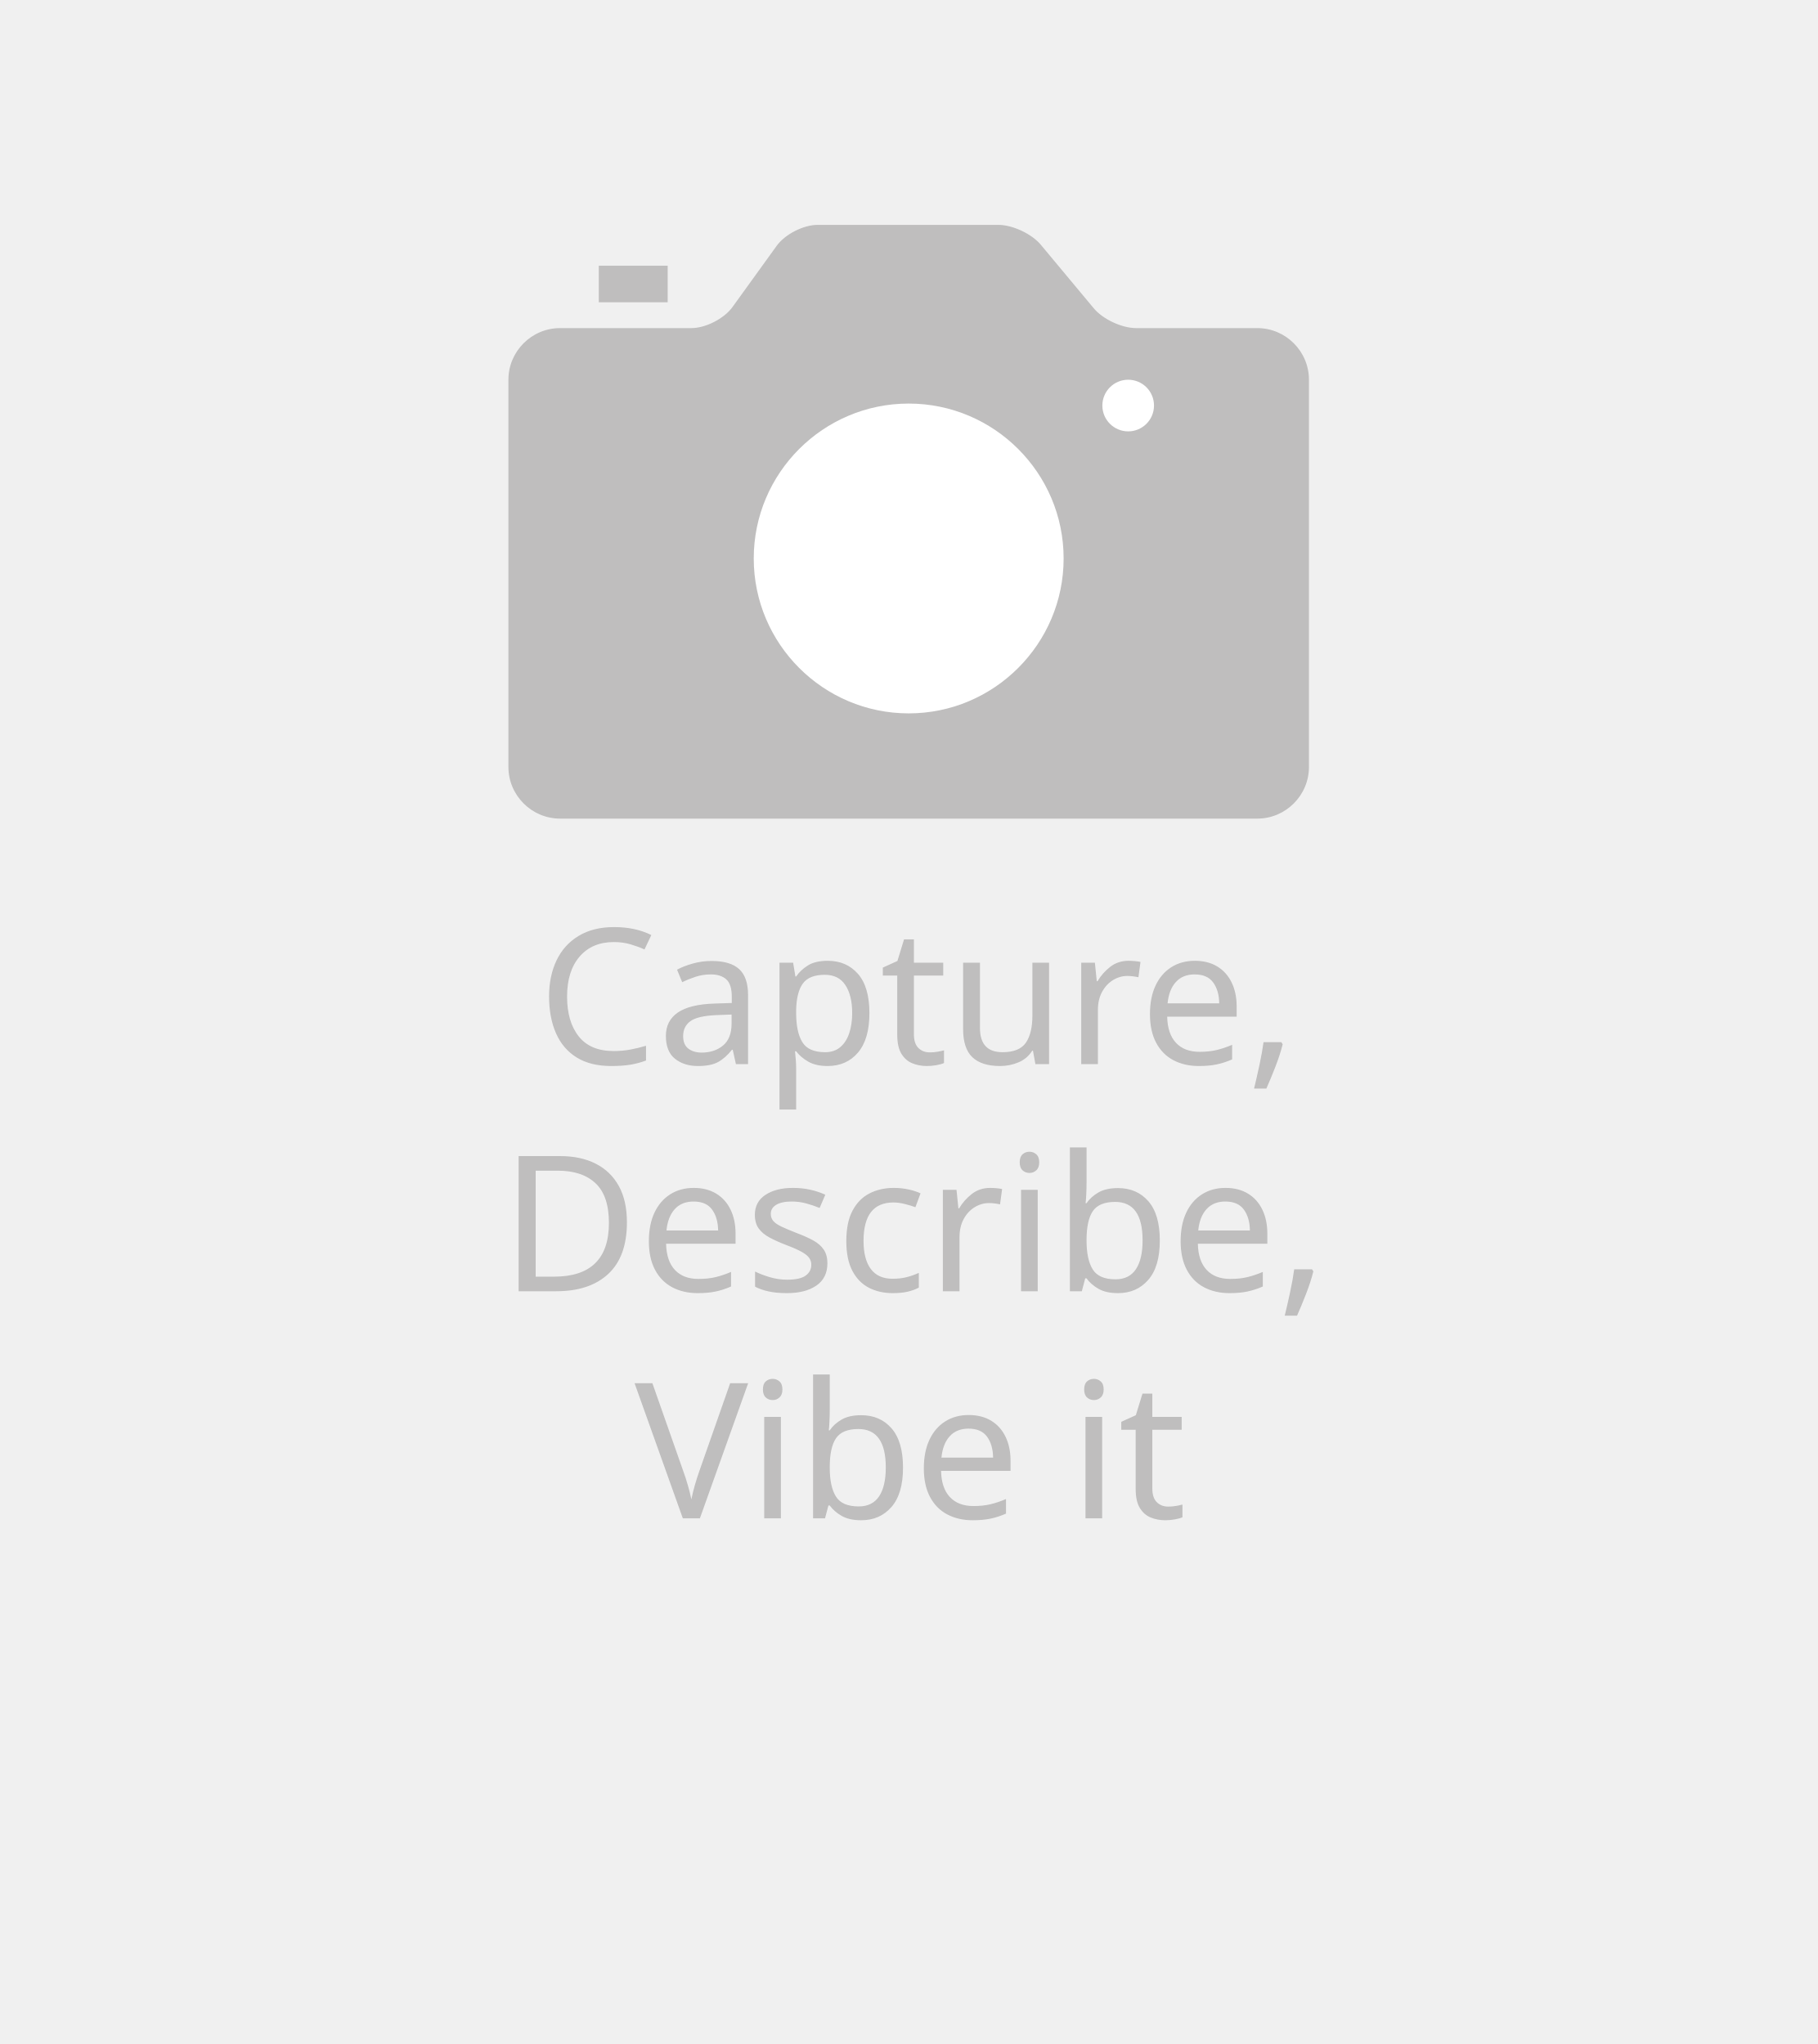
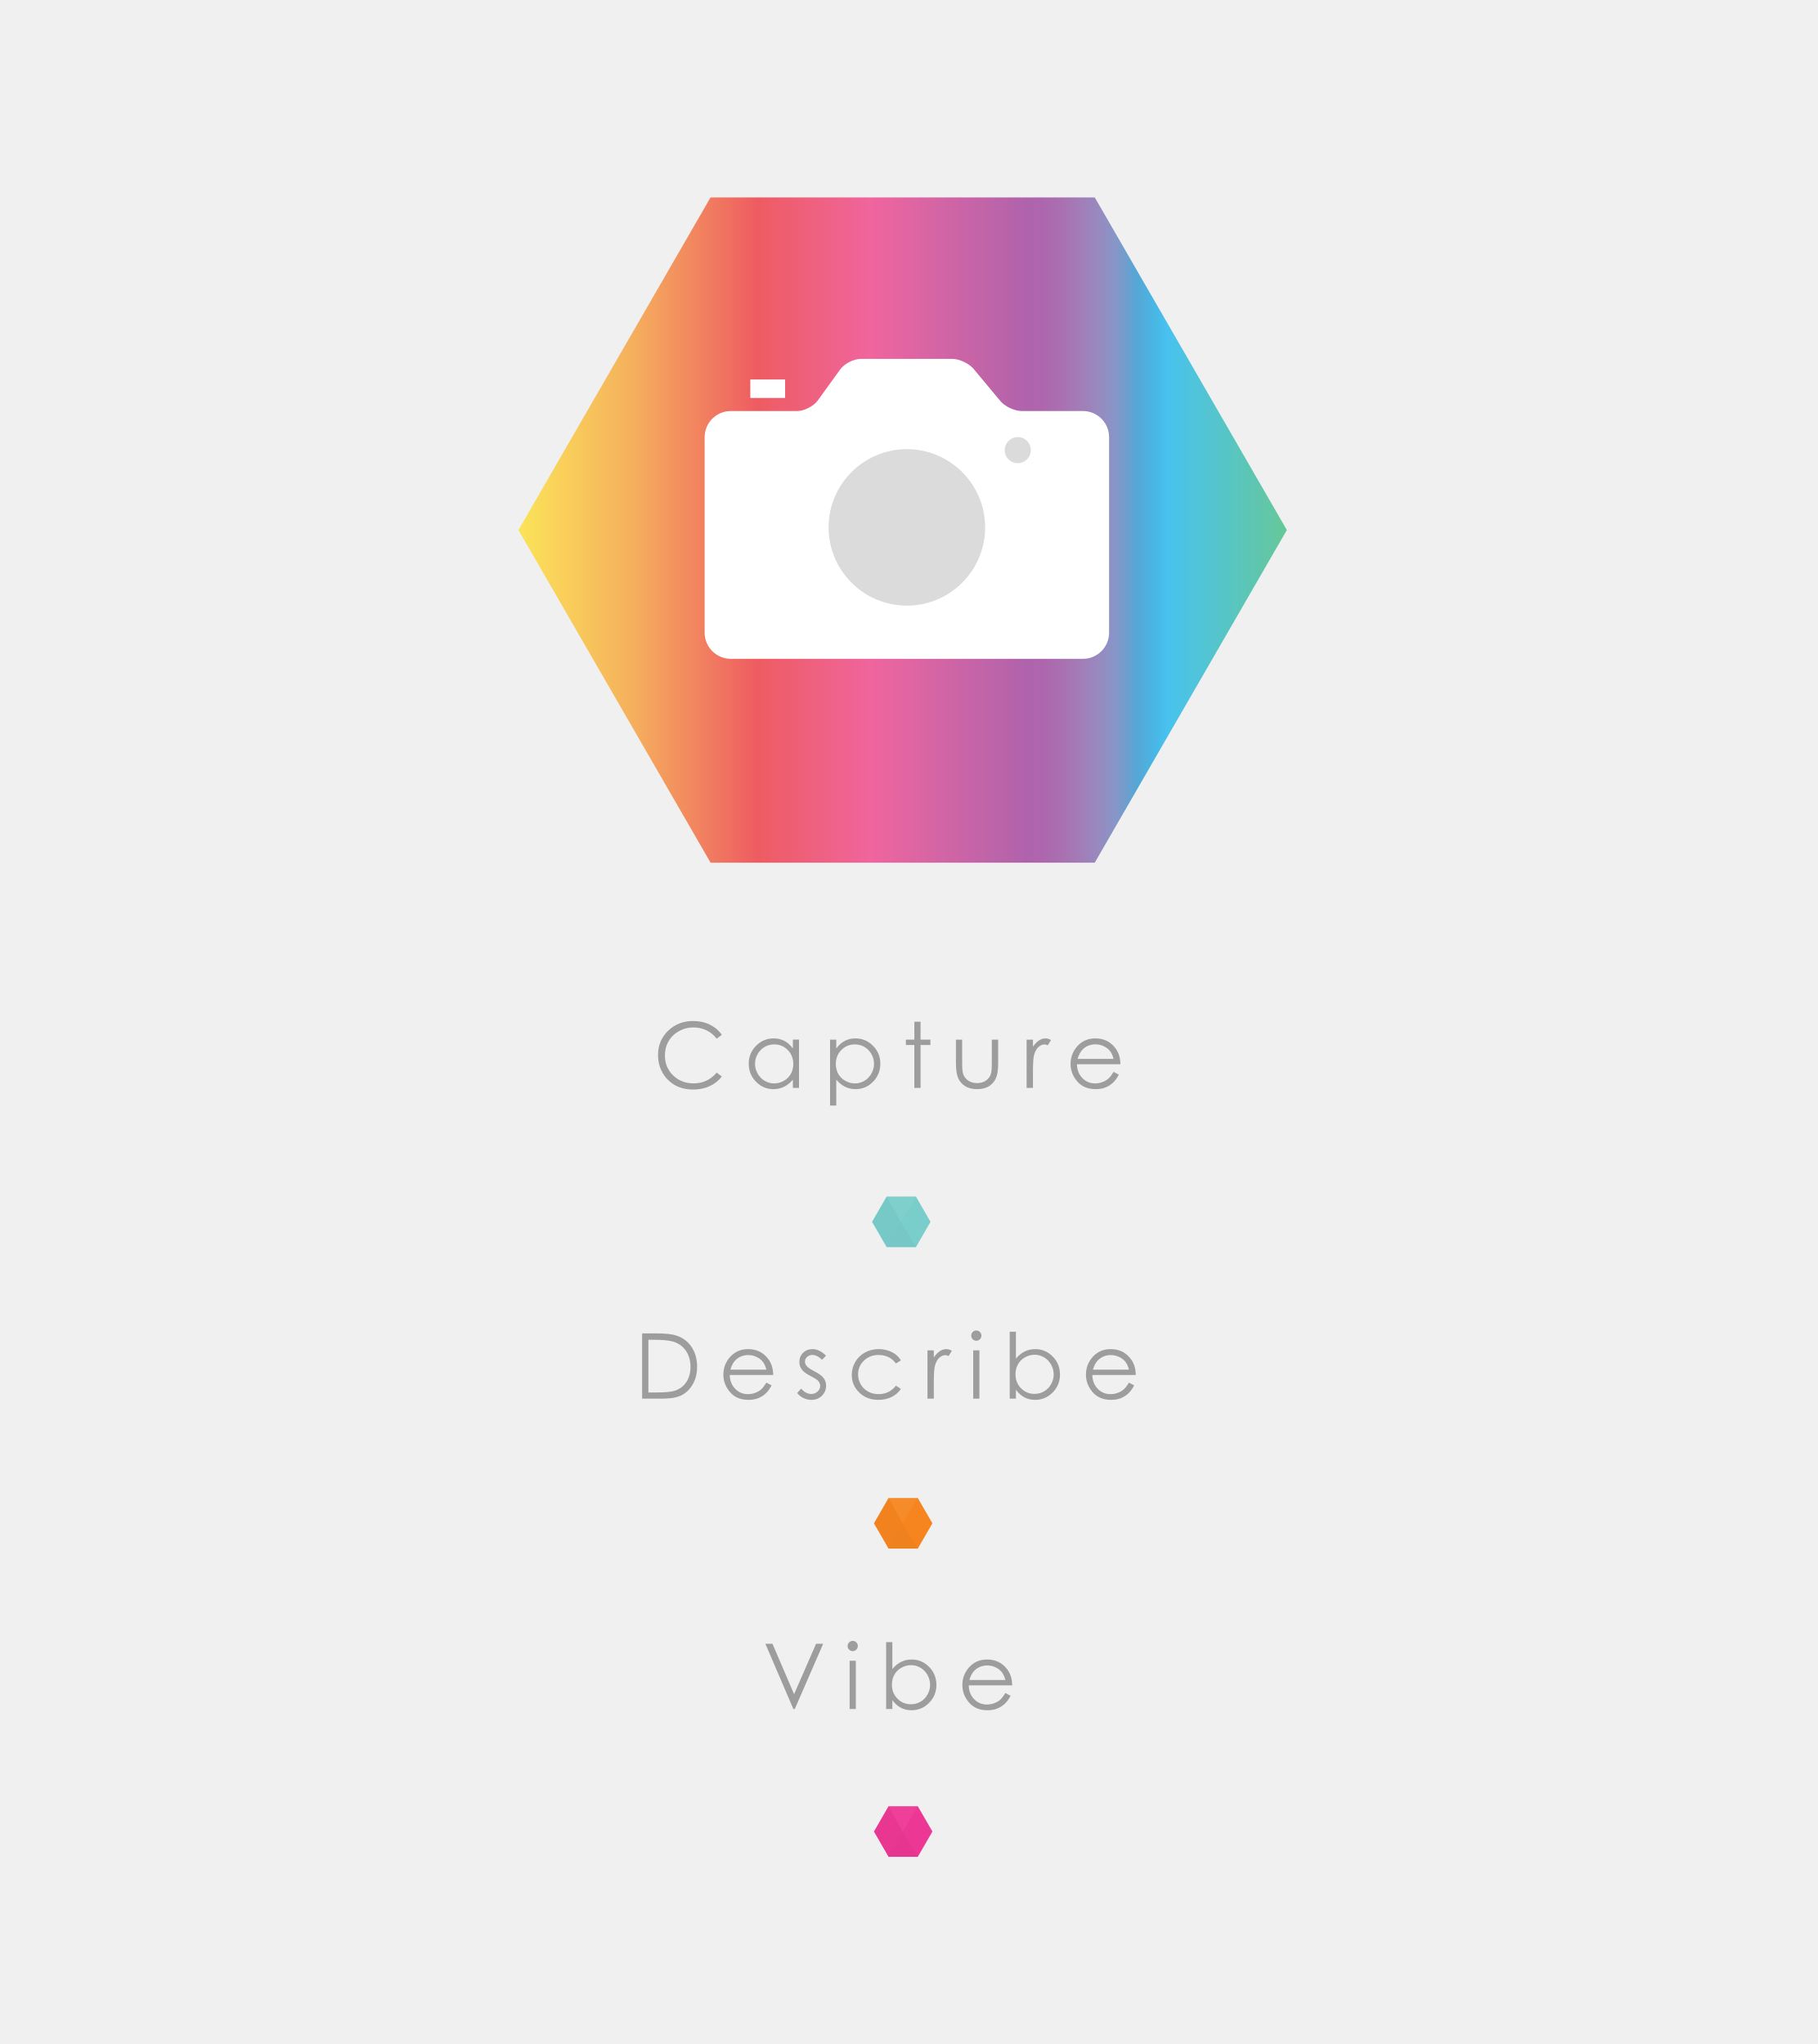
- <svg xmlns="http://www.w3.org/2000/svg" version="1.1" x="0px" y="0px" width="960px" height="1080px" viewBox="0 0 960 1080" enable-background="new 0 0 960 1080" xml:space="preserve">
-   <g id="Layer_2">
-     <rect x="6.774" y="489.258" fill="none" width="946.453" height="325.483" />
-     <text transform="matrix(1 0 0 1 283.9536 562.2578)" opacity="0.7" enable-background="new    ">
-       <tspan x="0" y="0" fill="#A9A8A8" font-family="'Raleway'" font-size="100">Capture,</tspan>
-       <tspan x="-19.7" y="120" fill="#A9A8A8" font-family="'Raleway'" font-size="100">Describe, </tspan>
-       <tspan x="51.25" y="240" fill="#A9A8A8" font-family="'Raleway'" font-size="100">Vibe it</tspan>
-     </text>
+ <svg xmlns="http://www.w3.org/2000/svg" version="1.1" id="Layer_1" x="0px" y="0px" width="960px" height="1080px" viewBox="0 0 960 1080" enable-background="new 0 0 960 1080" xml:space="preserve">
+   <g>
+     <g opacity="0.7" enable-background="new    ">
+       <g>
+         <linearGradient id="SVGID_1_" gradientUnits="userSpaceOnUse" x1="504.877" y1="479.945" x2="910.762" y2="479.945" gradientTransform="matrix(1 0 0 -1 -231 760)">
+           <stop offset="0" style="stop-color:#FFDE17" />
+           <stop offset="0.147" style="stop-color:#F7941E" />
+           <stop offset="0.311" style="stop-color:#ED1C24" />
+           <stop offset="0.461" style="stop-color:#EE2A7B" />
+           <stop offset="0.664" style="stop-color:#92278F" />
+           <stop offset="0.684" style="stop-color:#902C91" />
+           <stop offset="0.707" style="stop-color:#8B3995" />
+           <stop offset="0.73" style="stop-color:#824A9D" />
+           <stop offset="0.754" style="stop-color:#725DA8" />
+           <stop offset="0.778" style="stop-color:#5970B6" />
+           <stop offset="0.803" style="stop-color:#1586C8" />
+           <stop offset="0.828" style="stop-color:#009DDE" />
+           <stop offset="0.844" style="stop-color:#00AEEF" />
+           <stop offset="1" style="stop-color:#2BB673" />
+         </linearGradient>
+         <polygon fill="url(#SVGID_1_)" points="375.348,455.809 273.877,280.055 375.348,104.302 578.29,104.302 679.762,280.055      578.29,455.809    " />
+       </g>
+     </g>
+     <g enable-background="new    ">
+       <g>
+         <g>
+           <path fill="#FFFFFF" d="M572.07,217.176h-32.354c-3.791,0-8.88-2.382-11.299-5.299l-14.133-16.965      c-2.434-2.904-7.52-5.292-11.31-5.292h-48.24c-3.787,0-8.705,2.507-10.921,5.587l-11.826,16.384      c-2.22,3.062-7.141,5.583-10.928,5.583h-35.054c-7.581,0-13.786,6.194-13.786,13.78v103.372c0,7.577,6.208,13.783,13.786,13.783      H572.07c7.587,0,13.786-6.206,13.786-13.783v-103.37C585.856,223.369,579.657,217.176,572.07,217.176z" />
+           <rect x="396.343" y="200.514" fill="#FFFFFF" width="18.382" height="9.767" />
+         </g>
+       </g>
+     </g>
+     <circle opacity="0.5" fill="#B7B7B7" enable-background="new    " cx="537.616" cy="237.846" r="6.892" />
+     <path opacity="0.5" fill="#B7B7B7" enable-background="new    " d="M479.039,237.318c-22.8,0-41.348,18.544-41.348,41.348   c0,22.798,18.548,41.35,41.348,41.35s41.35-18.552,41.35-41.35C520.389,255.864,501.839,237.318,479.039,237.318z" />
  </g>
-   <g id="camera">
-     <g>
-       <path opacity="0.7" fill="#A9A8A8" enable-background="new    " d="M664.146,173.366h-64.04c-7.504,0-17.577-4.714-22.364-10.49    l-27.977-33.58c-4.813-5.75-14.882-10.476-22.383-10.476h-95.486c-7.5,0-17.232,4.965-21.62,11.062l-23.407,32.428    c-4.395,6.065-14.134,11.053-21.629,11.053h-69.386c-15.003,0-27.288,12.26-27.288,27.273v204.617    c0,14.999,12.289,27.281,27.288,27.281h368.292c15.02,0,27.287-12.283,27.287-27.281V200.641    C691.434,185.625,679.166,173.366,664.146,173.366z" />
-       <rect x="316.311" y="140.387" opacity="0.7" fill="#A9A8A8" enable-background="new    " width="36.385" height="19.332" />
-       <path fill="#FFFFFF" d="M595.948,200.642c7.535,0,13.641,6.104,13.641,13.641c0,7.536-6.105,13.641-13.641,13.641    c-7.533,0-13.641-6.105-13.641-13.641C582.308,206.746,588.416,200.642,595.948,200.642z" />
-       <path fill="#FFFFFF" d="M479.999,213.237c-45.131,0-81.844,36.708-81.844,81.845c0,45.127,36.713,81.848,81.844,81.848    c45.133,0,81.847-36.721,81.847-81.848C561.847,249.947,525.132,213.237,479.999,213.237z" />
-     </g>
+   <g display="none">
+     <path display="inline" fill="#F9ED2D" d="M165.542,332.545h4.645l10.336,16.66l10.173-16.66h4.668l-12.797,21.09v19.305h-3.981   v-19.305L165.542,332.545z" />
+     <path display="inline" fill="#F68521" d="M216.146,342.293c4.603,0,8.417,1.666,11.444,4.998c2.751,3.039,4.126,6.636,4.126,10.792   c0,4.174-1.454,7.822-4.36,10.943c-2.907,3.122-6.644,4.682-11.21,4.682c-4.585,0-8.331-1.561-11.237-4.682   c-2.907-3.121-4.36-6.769-4.36-10.943c0-4.137,1.375-7.726,4.126-10.765C207.7,343.969,211.524,342.293,216.146,342.293z    M216.132,346.056c-3.196,0-5.943,1.181-8.24,3.542c-2.296,2.361-3.444,5.217-3.444,8.567c0,2.161,0.523,4.174,1.571,6.042   c1.047,1.867,2.461,3.309,4.244,4.325c1.782,1.016,3.739,1.524,5.87,1.524c2.131,0,4.087-0.508,5.87-1.524   c1.782-1.016,3.197-2.458,4.244-4.325s1.571-3.881,1.571-6.042c0-3.35-1.153-6.206-3.459-8.567   C222.052,347.236,219.31,346.056,216.132,346.056z" />
+     <path display="inline" fill="#C32328" d="M243.958,343.062h3.844v13.95c0,3.405,0.184,5.749,0.55,7.03   c0.55,1.831,1.6,3.277,3.149,4.338c1.549,1.062,3.396,1.593,5.542,1.593c2.145,0,3.964-0.517,5.459-1.551   c1.494-1.034,2.525-2.394,3.094-4.078c0.385-1.153,0.577-3.597,0.577-7.332v-13.95h3.927v14.664c0,4.119-0.481,7.222-1.442,9.309   s-2.408,3.721-4.339,4.901c-1.932,1.181-4.353,1.771-7.263,1.771c-2.91,0-5.341-0.59-7.291-1.771   c-1.95-1.181-3.405-2.828-4.366-4.943c-0.961-2.114-1.442-5.295-1.442-9.542L243.958,343.062L243.958,343.062z" />
+     <path display="inline" fill="#EB3B94" d="M282.809,343.062h3.927v4.366c1.171-1.721,2.407-3.007,3.707-3.858   c1.3-0.851,2.654-1.277,4.064-1.277c1.062,0,2.197,0.339,3.405,1.016l-2.004,3.24c-0.806-0.347-1.483-0.521-2.032-0.521   c-1.282,0-2.518,0.526-3.707,1.579c-1.19,1.053-2.097,2.687-2.719,4.901c-0.476,1.703-0.714,5.145-0.714,10.325v10.105h-3.927   V343.062z" />
+     <path display="inline" fill="#DE5E83" d="M325.169,343.062h4.091l10.029,21.779l9.908-21.779h4.119l-13.676,29.877h-0.714   L325.169,343.062z" />
+     <path display="inline" fill="#A25CA5" d="M366.121,330.76c0.875,0,1.622,0.312,2.242,0.934c0.62,0.623,0.93,1.373,0.93,2.252   c0,0.86-0.31,1.602-0.93,2.224c-0.62,0.623-1.367,0.934-2.242,0.934c-0.857,0-1.595-0.311-2.215-0.934   c-0.62-0.622-0.93-1.364-0.93-2.224c0-0.879,0.311-1.629,0.93-2.252C364.526,331.072,365.264,330.76,366.121,330.76z    M364.212,343.062h3.845v29.877h-3.845V343.062z" />
+     <path display="inline" fill="#7ACDCB" d="M381.918,372.939v-41.41h3.845v16.668c1.609-1.978,3.411-3.456,5.404-4.435   s4.179-1.469,6.556-1.469c4.226,0,7.832,1.534,10.822,4.6c2.99,3.067,4.485,6.788,4.485,11.163c0,4.321-1.51,8.01-4.526,11.067   c-3.018,3.058-6.648,4.586-10.891,4.586c-2.434,0-4.637-0.522-6.611-1.565c-1.976-1.043-3.722-2.609-5.24-4.696v5.492   L381.918,372.939L381.918,372.939z M397.296,370.001c2.137,0,4.11-0.526,5.917-1.579c1.809-1.053,3.247-2.531,4.315-4.435   c1.067-1.904,1.603-3.917,1.603-6.041c0-2.124-0.539-4.147-1.616-6.069c-1.078-1.922-2.524-3.419-4.343-4.49   c-1.816-1.071-3.758-1.606-5.821-1.606c-2.101,0-4.096,0.535-5.985,1.606c-1.892,1.071-3.343,2.512-4.356,4.325   c-1.014,1.812-1.521,3.854-1.521,6.124c0,3.46,1.136,6.353,3.411,8.677C391.173,368.839,393.972,370.001,397.296,370.001z" />
+     <path display="inline" fill="#67BD47" d="M450.812,363.026l3.239,1.703c-1.062,2.087-2.29,3.771-3.683,5.053   c-1.395,1.281-2.96,2.256-4.7,2.924c-1.741,0.668-3.711,1.002-5.91,1.002c-4.874,0-8.685-1.597-11.434-4.792   c-2.748-3.194-4.123-6.806-4.123-10.833c0-3.79,1.163-7.167,3.491-10.133c2.948-3.771,6.897-5.657,11.846-5.657   c5.094,0,9.161,1.932,12.203,5.794c2.162,2.728,3.262,6.133,3.299,10.215h-26.884c0.071,3.47,1.182,6.315,3.326,8.534   c2.145,2.219,4.793,3.329,7.945,3.329c1.521,0,3.001-0.264,4.439-0.793c1.438-0.529,2.662-1.231,3.67-2.106   C448.548,366.391,449.639,364.978,450.812,363.026z M450.812,354.98c-0.514-2.05-1.261-3.689-2.241-4.916s-2.277-2.215-3.891-2.966   c-1.612-0.75-3.309-1.126-5.087-1.126c-2.933,0-5.453,0.943-7.561,2.829c-1.54,1.373-2.704,3.433-3.492,6.179H450.812z" />
+     <path display="inline" fill="#F9ED2D" d="M490.357,330.76c0.875,0,1.623,0.312,2.241,0.934c0.62,0.623,0.931,1.373,0.931,2.252   c0,0.86-0.311,1.602-0.931,2.224c-0.618,0.623-1.366,0.934-2.241,0.934c-0.856,0-1.596-0.311-2.216-0.934   c-0.618-0.622-0.929-1.364-0.929-2.224c0-0.879,0.311-1.629,0.929-2.252C488.763,331.072,489.501,330.76,490.357,330.76z    M488.449,343.062h3.845v29.877h-3.845V343.062z" />
+     <path display="inline" fill="#F68521" d="M520.93,346.33l-2.472,2.554c-2.056-1.995-4.065-2.993-6.029-2.993   c-1.248,0-2.316,0.412-3.207,1.235c-0.891,0.824-1.336,1.785-1.336,2.883c0,0.971,0.367,1.895,1.102,2.774   c0.733,0.897,2.274,1.95,4.623,3.158c2.861,1.483,4.807,2.911,5.834,4.284c1.009,1.392,1.514,2.957,1.514,4.696   c0,2.454-0.862,4.531-2.585,6.233c-1.724,1.703-3.878,2.554-6.463,2.554c-1.726,0-3.37-0.375-4.938-1.126   c-1.567-0.751-2.863-1.785-3.892-3.103l2.417-2.746c1.963,2.215,4.046,3.323,6.248,3.323c1.541,0,2.853-0.494,3.936-1.483   c1.083-0.989,1.624-2.151,1.624-3.487c0-1.099-0.356-2.078-1.072-2.938c-0.716-0.842-2.33-1.904-4.844-3.186   c-2.696-1.391-4.531-2.764-5.504-4.119c-0.973-1.354-1.459-2.901-1.459-4.641c0-2.27,0.774-4.155,2.324-5.657   c1.55-1.501,3.507-2.252,5.873-2.252C515.373,342.293,518.143,343.639,520.93,346.33z" />
+     <path display="inline" fill="#C32328" d="M553.98,331.529h3.845v41.41h-3.845V331.529z" />
+     <path display="inline" fill="#EB3B94" d="M585.582,342.293c4.604,0,8.418,1.666,11.444,4.998c2.75,3.039,4.126,6.636,4.126,10.792   c0,4.174-1.454,7.822-4.36,10.943c-2.907,3.122-6.644,4.682-11.21,4.682c-4.585,0-8.331-1.561-11.237-4.682   c-2.907-3.121-4.359-6.769-4.359-10.943c0-4.137,1.375-7.726,4.127-10.765C577.137,343.969,580.961,342.293,585.582,342.293z    M585.568,346.056c-3.196,0-5.943,1.181-8.239,3.542c-2.297,2.361-3.445,5.217-3.445,8.567c0,2.161,0.523,4.174,1.571,6.042   c1.047,1.867,2.461,3.309,4.244,4.325c1.781,1.016,3.737,1.524,5.869,1.524c2.131,0,4.088-0.508,5.869-1.524   c1.781-1.016,3.196-2.458,4.243-4.325c1.048-1.867,1.571-3.881,1.571-6.042c0-3.35-1.153-6.206-3.459-8.567   C591.488,347.236,588.747,346.056,585.568,346.056z" />
+     <path display="inline" fill="#DE5E83" d="M643.655,343.062v29.877h-3.789v-5.135c-1.611,1.959-3.419,3.433-5.424,4.421   c-2.005,0.988-4.197,1.483-6.577,1.483c-4.229,0-7.84-1.533-10.833-4.6s-4.489-6.796-4.489-11.19c0-4.302,1.51-7.981,4.531-11.039   c3.021-3.057,6.653-4.586,10.9-4.586c2.453,0,4.674,0.522,6.659,1.565c1.986,1.043,3.729,2.609,5.231,4.696v-5.492H643.655z    M628.291,346.001c-2.139,0-4.114,0.526-5.924,1.577c-1.812,1.052-3.251,2.528-4.32,4.43c-1.07,1.901-1.604,3.913-1.604,6.034   c0,2.104,0.539,4.115,1.617,6.035s2.527,3.415,4.348,4.484c1.818,1.07,3.771,1.605,5.855,1.605c2.104,0,4.097-0.53,5.979-1.591   c1.884-1.061,3.332-2.496,4.348-4.306c1.016-1.811,1.522-3.85,1.522-6.117c0-3.456-1.14-6.345-3.415-8.667   C634.422,347.162,631.619,346.001,628.291,346.001z" />
+     <path display="inline" fill="#A25CA5" d="M687.751,331.529v41.41h-3.789v-5.135c-1.611,1.959-3.419,3.433-5.424,4.421   c-2.004,0.988-4.197,1.483-6.576,1.483c-4.229,0-7.84-1.533-10.833-4.6s-4.49-6.796-4.49-11.19c0-4.302,1.512-7.981,4.531-11.039   c3.021-3.057,6.654-4.586,10.901-4.586c2.453,0,4.673,0.522,6.659,1.565c1.985,1.043,3.729,2.609,5.23,4.696v-17.025H687.751z    M672.388,346.001c-2.14,0-4.114,0.526-5.925,1.577c-1.811,1.052-3.251,2.528-4.32,4.43c-1.069,1.901-1.604,3.913-1.604,6.034   c0,2.104,0.539,4.115,1.618,6.035c1.078,1.92,2.527,3.415,4.348,4.484c1.818,1.07,3.771,1.605,5.855,1.605   c2.104,0,4.097-0.53,5.979-1.591c1.884-1.061,3.333-2.496,4.349-4.306c1.015-1.811,1.521-3.85,1.521-6.117   c0-3.456-1.139-6.345-3.415-8.667C678.518,347.162,675.715,346.001,672.388,346.001z" />
+     <path display="inline" fill="#7ACDCB" d="M703.412,330.76c0.875,0,1.623,0.312,2.242,0.934c0.62,0.623,0.93,1.373,0.93,2.252   c0,0.86-0.31,1.602-0.93,2.224c-0.619,0.623-1.367,0.934-2.242,0.934c-0.856,0-1.595-0.311-2.215-0.934   c-0.619-0.622-0.93-1.364-0.93-2.224c0-0.879,0.311-1.629,0.93-2.252C701.817,331.072,702.556,330.76,703.412,330.76z    M701.504,343.062h3.845v29.877h-3.845V343.062z" />
+     <path display="inline" fill="#67BD47" d="M718.963,343.062h3.844v5.355c1.538-2.05,3.24-3.584,5.108-4.6   c1.867-1.016,3.899-1.524,6.096-1.524c2.233,0,4.215,0.568,5.945,1.703c1.729,1.135,3.007,2.664,3.831,4.586   c0.823,1.922,1.234,4.916,1.234,8.979v15.378h-3.845v-14.252c0-3.441-0.143-5.739-0.428-6.893c-0.445-1.977-1.3-3.464-2.563-4.462   c-1.263-0.998-2.91-1.497-4.941-1.497c-2.326,0-4.409,0.769-6.249,2.307s-3.054,3.442-3.639,5.712   c-0.366,1.483-0.551,4.192-0.551,8.128v10.957h-3.844L718.963,343.062L718.963,343.062z" />
+     <path display="inline" fill="#F9ED2D" d="M784.644,343.062h3.845v23.808c0,4.192-0.366,7.259-1.099,9.199   c-1.008,2.746-2.756,4.861-5.245,6.343c-2.489,1.483-5.482,2.225-8.979,2.225c-2.563,0-4.865-0.363-6.906-1.088   c-2.042-0.726-3.703-1.699-4.983-2.919c-1.281-1.221-2.462-3.007-3.542-5.357h4.174c1.136,1.978,2.603,3.442,4.397,4.394   c1.796,0.952,4.023,1.428,6.683,1.428c2.62,0,4.834-0.488,6.64-1.464c1.806-0.977,3.093-2.204,3.862-3.681   c0.771-1.478,1.154-3.864,1.154-7.157v-1.538c-1.447,1.831-3.217,3.236-5.306,4.215s-4.307,1.469-6.651,1.469   c-2.75,0-5.332-0.682-7.753-2.046c-2.419-1.363-4.288-3.199-5.606-5.506c-1.319-2.307-1.979-4.842-1.979-7.606   c0-2.764,0.688-5.341,2.062-7.73c1.374-2.389,3.274-4.279,5.704-5.671c2.428-1.391,4.988-2.087,7.683-2.087   c2.235,0,4.32,0.463,6.254,1.387c1.934,0.925,3.798,2.449,5.595,4.572v-5.19H784.644z M773.302,346.001   c-2.179,0-4.201,0.526-6.067,1.579c-1.867,1.053-3.332,2.508-4.395,4.366c-1.062,1.858-1.593,3.868-1.593,6.028   c0,3.277,1.099,5.986,3.295,8.128c2.197,2.142,5.044,3.213,8.54,3.213c3.533,0,6.376-1.062,8.527-3.185   c2.149-2.124,3.227-4.916,3.227-8.375c0-2.252-0.495-4.261-1.483-6.028c-0.987-1.766-2.389-3.162-4.2-4.188   C777.339,346.514,775.389,346.001,773.302,346.001z" />
+     <rect x="144.5" y="332.5" display="inline" fill="#F9ED2D" width="23.75" height="2.833" />
+     <polygon display="inline" fill="#F9ED2D" points="107,332.292 114.186,322.5 122.531,332.292 144.784,332.292 144.784,335.125    120.908,335.125 114.302,326.5 108.971,335.125 107,335.125 92.25,335.125 92.25,332.167  " />
+     <polygon display="inline" fill="#F9ED2D" points="839.351,345.92 829.499,355.712 818.058,345.92 787.549,345.92 787.549,343.086    820.282,343.086 829.34,351.712 836.648,343.086 839.351,343.086 859.572,343.086 859.572,346.044  " />
+   </g>
+   <g enable-background="new    ">
+     <path fill="#9D9D9D" d="M381.305,546.74l-2.719,2.086c-1.5-1.953-3.301-3.434-5.402-4.441s-4.41-1.512-6.926-1.512   c-2.75,0-5.297,0.66-7.641,1.98s-4.16,3.094-5.449,5.32s-1.934,4.73-1.934,7.512c0,4.203,1.441,7.711,4.324,10.523   s6.52,4.219,10.91,4.219c4.828,0,8.867-1.891,12.117-5.672l2.719,2.062c-1.719,2.188-3.863,3.879-6.434,5.074   s-5.441,1.793-8.613,1.793c-6.031,0-10.789-2.008-14.273-6.023c-2.922-3.391-4.383-7.484-4.383-12.281   c0-5.047,1.77-9.293,5.309-12.738s7.973-5.168,13.301-5.168c3.219,0,6.125,0.637,8.719,1.91S379.648,544.443,381.305,546.74z" />
+     <path fill="#9D9D9D" d="M422.062,549.318v25.5h-3.235v-4.383c-1.375,1.672-2.918,2.93-4.629,3.773s-3.582,1.266-5.613,1.266   c-3.609,0-6.691-1.309-9.246-3.926s-3.832-5.801-3.832-9.551c0-3.672,1.289-6.812,3.867-9.422s5.68-3.914,9.305-3.914   c2.094,0,3.988,0.445,5.684,1.336s3.184,2.227,4.465,4.008v-4.688H422.062z M408.949,551.826c-1.826,0-3.512,0.449-5.057,1.346   c-1.545,0.898-2.774,2.158-3.688,3.781s-1.369,3.34-1.369,5.15c0,1.795,0.46,3.512,1.381,5.15c0.921,1.639,2.158,2.915,3.71,3.828   s3.219,1.369,4.999,1.369c1.795,0,3.496-0.453,5.104-1.357c1.607-0.906,2.844-2.131,3.71-3.676   c0.866-1.545,1.299-3.285,1.299-5.221c0-2.949-0.972-5.416-2.915-7.397C414.181,552.817,411.789,551.826,408.949,551.826z" />
+     <path fill="#9D9D9D" d="M438.468,549.318h3.281v4.688c1.296-1.781,2.786-3.117,4.473-4.008c1.686-0.891,3.566-1.336,5.643-1.336   c3.621,0,6.719,1.305,9.295,3.914c2.575,2.609,3.863,5.75,3.863,9.422c0,3.75-1.276,6.934-3.828,9.551   c-2.553,2.617-5.631,3.926-9.236,3.926c-2.03,0-3.896-0.422-5.597-1.266s-3.239-2.102-4.612-3.773v13.711h-3.281V549.318z    M451.593,551.826c-2.838,0-5.227,0.991-7.167,2.974c-1.941,1.981-2.911,4.448-2.911,7.397c0,1.936,0.433,3.676,1.298,5.221   s2.104,2.77,3.718,3.676c1.613,0.904,3.316,1.357,5.109,1.357c1.762,0,3.418-0.456,4.969-1.369s2.786-2.189,3.706-3.828   s1.38-3.355,1.38-5.15c0-1.811-0.456-3.527-1.368-5.15s-2.14-2.883-3.683-3.781C455.101,552.275,453.417,551.826,451.593,551.826z" />
+     <path fill="#9D9D9D" d="M482.998,539.85h3.281v9.469h5.203v2.836h-5.203v22.664h-3.281v-22.664h-4.477v-2.836h4.477V539.85z" />
+     <path fill="#9D9D9D" d="M504.959,549.318h3.281v11.906c0,2.906,0.156,4.906,0.47,6c0.47,1.562,1.365,2.797,2.688,3.703   s2.898,1.359,4.729,1.359s3.384-0.441,4.659-1.324s2.155-2.043,2.641-3.48c0.329-0.984,0.493-3.07,0.493-6.258v-11.906h3.352   v12.516c0,3.516-0.41,6.164-1.23,7.945s-2.055,3.176-3.703,4.184s-3.715,1.512-6.199,1.512s-4.559-0.504-6.223-1.512   s-2.906-2.414-3.727-4.219s-1.23-4.52-1.23-8.145V549.318z" />
+     <path fill="#9D9D9D" d="M542.294,549.318h3.352v3.727c1-1.469,2.055-2.566,3.164-3.293s2.266-1.09,3.469-1.09   c0.906,0,1.875,0.289,2.906,0.867l-1.711,2.766c-0.688-0.297-1.266-0.445-1.734-0.445c-1.094,0-2.148,0.449-3.164,1.348   s-1.789,2.293-2.32,4.184c-0.406,1.453-0.609,4.391-0.609,8.812v8.625h-3.352V549.318z" />
+     <path fill="#9D9D9D" d="M588.231,566.357l2.766,1.453c-0.907,1.781-1.955,3.219-3.144,4.312s-2.525,1.926-4.012,2.496   c-1.485,0.57-3.167,0.855-5.044,0.855c-4.16,0-7.412-1.363-9.759-4.09c-2.346-2.727-3.519-5.809-3.519-9.246   c0-3.234,0.993-6.117,2.979-8.648c2.518-3.219,5.888-4.828,10.11-4.828c4.348,0,7.819,1.648,10.415,4.945   c1.846,2.328,2.784,5.234,2.815,8.719h-22.945c0.062,2.962,1.009,5.39,2.839,7.284c1.831,1.894,4.091,2.841,6.782,2.841   c1.298,0,2.562-0.226,3.789-0.677c1.229-0.451,2.272-1.051,3.133-1.798C586.3,569.229,587.23,568.023,588.231,566.357z    M588.231,559.49c-0.438-1.75-1.075-3.148-1.913-4.195c-0.837-1.047-1.943-1.891-3.32-2.531s-2.823-0.961-4.341-0.961   c-2.504,0-4.654,0.805-6.453,2.414c-1.314,1.172-2.309,2.93-2.98,5.273H588.231z" />
+   </g>
+   <g enable-background="new    ">
+     <path fill="#9D9D9D" d="M339.195,739v-34.477h7.148c5.156,0,8.898,0.414,11.227,1.242c3.344,1.172,5.957,3.203,7.84,6.094   s2.824,6.336,2.824,10.336c0,3.453-0.746,6.492-2.238,9.117s-3.43,4.562-5.812,5.812S354.461,739,350.164,739H339.195z    M342.5,735.742h3.984c4.766,0,8.07-0.297,9.914-0.89c2.594-0.843,4.633-2.361,6.117-4.555s2.227-4.875,2.227-8.044   c0-3.325-0.805-6.167-2.414-8.524s-3.852-3.973-6.727-4.848c-2.156-0.655-5.711-0.983-10.664-0.983H342.5V735.742z" />
+     <path fill="#9D9D9D" d="M404.82,730.539l2.766,1.453c-0.907,1.781-1.955,3.219-3.144,4.312s-2.526,1.926-4.012,2.496   s-3.167,0.855-5.043,0.855c-4.16,0-7.413-1.363-9.759-4.09c-2.346-2.727-3.519-5.809-3.519-9.246c0-3.234,0.993-6.117,2.979-8.648   c2.518-3.219,5.888-4.828,10.111-4.828c4.348,0,7.819,1.648,10.416,4.945c1.845,2.328,2.784,5.234,2.815,8.719h-22.945   c0.062,2.962,1.009,5.39,2.839,7.284c1.83,1.894,4.091,2.841,6.782,2.841c1.298,0,2.562-0.226,3.79-0.677s2.272-1.051,3.132-1.798   C402.888,733.411,403.819,732.205,404.82,730.539z M404.82,723.672c-0.438-1.75-1.076-3.148-1.913-4.195   c-0.837-1.047-1.944-1.891-3.321-2.531s-2.824-0.961-4.341-0.961c-2.503,0-4.654,0.805-6.453,2.414   c-1.314,1.172-2.308,2.93-2.98,5.273H404.82z" />
+     <path fill="#9D9D9D" d="M436.343,716.289l-2.109,2.18c-1.755-1.703-3.471-2.555-5.146-2.555c-1.065,0-1.978,0.352-2.737,1.055   s-1.14,1.523-1.14,2.461c0,0.828,0.313,1.617,0.939,2.367c0.626,0.766,1.941,1.664,3.945,2.695   c2.443,1.266,4.103,2.484,4.979,3.656c0.861,1.188,1.292,2.523,1.292,4.008c0,2.094-0.735,3.867-2.207,5.32   c-1.471,1.453-3.31,2.18-5.516,2.18c-1.472,0-2.876-0.32-4.214-0.961s-2.445-1.523-3.321-2.648l2.062-2.344   c1.676,1.891,3.453,2.836,5.333,2.836c1.315,0,2.435-0.422,3.359-1.266c0.924-0.844,1.386-1.836,1.386-2.977   c0-0.938-0.306-1.773-0.916-2.508c-0.61-0.719-1.988-1.625-4.134-2.719c-2.302-1.188-3.868-2.359-4.697-3.516   c-0.83-1.156-1.245-2.477-1.245-3.961c0-1.938,0.661-3.547,1.983-4.828c1.323-1.281,2.993-1.922,5.013-1.922   C431.601,712.844,433.964,713.992,436.343,716.289z" />
+     <path fill="#9D9D9D" d="M475.881,718.797l-2.602,1.617c-2.247-2.984-5.314-4.477-9.2-4.477c-3.106,0-5.685,0.999-7.737,2.997   c-2.052,1.997-3.078,4.424-3.078,7.28c0,1.857,0.472,3.605,1.416,5.244s2.24,2.91,3.887,3.816c1.646,0.904,3.491,1.357,5.536,1.357   c3.745,0,6.805-1.492,9.177-4.477l2.602,1.711c-1.219,1.836-2.855,3.26-4.91,4.271s-4.395,1.518-7.02,1.518   c-4.031,0-7.375-1.281-10.031-3.844s-3.984-5.68-3.984-9.352c0-2.469,0.621-4.762,1.863-6.879s2.949-3.77,5.121-4.957   s4.602-1.781,7.289-1.781c1.688,0,3.316,0.258,4.887,0.773s2.902,1.188,3.996,2.016S475.115,717.516,475.881,718.797z" />
+     <path fill="#9D9D9D" d="M489.92,713.5h3.352v3.727c1-1.469,2.055-2.566,3.164-3.293s2.266-1.09,3.469-1.09   c0.906,0,1.875,0.289,2.906,0.867l-1.711,2.766c-0.688-0.297-1.266-0.445-1.734-0.445c-1.094,0-2.148,0.449-3.164,1.348   s-1.789,2.293-2.32,4.184c-0.406,1.453-0.609,4.391-0.609,8.812V739h-3.352V713.5z" />
+     <path fill="#9D9D9D" d="M515.712,703c0.747,0,1.385,0.266,1.913,0.797c0.529,0.531,0.794,1.172,0.794,1.922   c0,0.734-0.265,1.367-0.794,1.898c-0.528,0.531-1.166,0.797-1.913,0.797c-0.731,0-1.361-0.266-1.891-0.797   c-0.528-0.531-0.793-1.164-0.793-1.898c0-0.75,0.265-1.391,0.793-1.922C514.351,703.266,514.98,703,515.712,703z M514.083,713.5   h3.281V739h-3.281V713.5z" />
+     <path fill="#9D9D9D" d="M533.372,739v-35.344h3.281v14.227c1.373-1.688,2.911-2.949,4.612-3.785s3.566-1.254,5.597-1.254   c3.605,0,6.684,1.309,9.236,3.926c2.552,2.617,3.828,5.793,3.828,9.527c0,3.688-1.288,6.836-3.863,9.445   c-2.576,2.609-5.674,3.914-9.295,3.914c-2.076,0-3.957-0.445-5.643-1.336c-1.687-0.891-3.177-2.227-4.473-4.008V739H533.372z    M546.497,736.492c1.824,0,3.508-0.449,5.051-1.348s2.771-2.16,3.683-3.785s1.368-3.344,1.368-5.156s-0.46-3.539-1.38-5.18   s-2.155-2.918-3.706-3.832s-3.207-1.371-4.969-1.371c-1.793,0-3.496,0.457-5.109,1.371s-2.853,2.145-3.718,3.691   s-1.298,3.289-1.298,5.227c0,2.953,0.97,5.422,2.911,7.406C541.271,735.5,543.659,736.492,546.497,736.492z" />
+     <path fill="#9D9D9D" d="M596.348,730.539l2.766,1.453c-0.907,1.781-1.955,3.219-3.144,4.312s-2.525,1.926-4.012,2.496   c-1.485,0.57-3.167,0.855-5.044,0.855c-4.16,0-7.412-1.363-9.759-4.09c-2.346-2.727-3.519-5.809-3.519-9.246   c0-3.234,0.993-6.117,2.979-8.648c2.518-3.219,5.888-4.828,10.11-4.828c4.348,0,7.819,1.648,10.415,4.945   c1.846,2.328,2.784,5.234,2.815,8.719h-22.945c0.062,2.962,1.009,5.39,2.839,7.284c1.831,1.894,4.091,2.841,6.782,2.841   c1.298,0,2.562-0.226,3.789-0.677c1.229-0.451,2.272-1.051,3.133-1.798C594.416,733.411,595.347,732.205,596.348,730.539z    M596.348,723.672c-0.438-1.75-1.075-3.148-1.913-4.195c-0.837-1.047-1.943-1.891-3.32-2.531s-2.823-0.961-4.341-0.961   c-2.504,0-4.654,0.805-6.453,2.414c-1.314,1.172-2.309,2.93-2.98,5.273H596.348z" />
+   </g>
+   <g enable-background="new    ">
+     <path fill="#9D9D9D" d="M404.295,868.523h3.75l11.426,26.636l11.613-26.636h3.75l-15,34.477h-0.75L404.295,868.523z" />
+     <path fill="#9D9D9D" d="M450.431,867c0.747,0,1.385,0.266,1.914,0.797s0.793,1.172,0.793,1.922c0,0.734-0.265,1.367-0.793,1.898   s-1.167,0.797-1.914,0.797c-0.731,0-1.361-0.266-1.891-0.797c-0.528-0.531-0.793-1.164-0.793-1.898c0-0.75,0.265-1.391,0.793-1.922   C449.07,867.266,449.7,867,450.431,867z M448.802,877.5h3.281V903h-3.281V877.5z" />
+     <path fill="#9D9D9D" d="M468.091,903v-35.344h3.281v14.227c1.373-1.688,2.911-2.949,4.612-3.785   c1.702-0.836,3.566-1.254,5.597-1.254c3.605,0,6.684,1.309,9.236,3.926c2.552,2.617,3.828,5.793,3.828,9.527   c0,3.688-1.288,6.836-3.863,9.445c-2.576,2.609-5.674,3.914-9.295,3.914c-2.076,0-3.958-0.445-5.643-1.336   c-1.686-0.891-3.176-2.227-4.472-4.008V903H468.091z M481.216,900.492c1.824,0,3.508-0.449,5.051-1.348s2.771-2.16,3.683-3.785   s1.368-3.344,1.368-5.156s-0.46-3.539-1.38-5.18s-2.155-2.918-3.706-3.832s-3.207-1.371-4.969-1.371   c-1.793,0-3.496,0.457-5.109,1.371s-2.853,2.145-3.718,3.691s-1.298,3.289-1.298,5.227c0,2.953,0.97,5.422,2.911,7.406   S478.378,900.492,481.216,900.492z" />
+     <path fill="#9D9D9D" d="M531.066,894.539l2.766,1.453c-0.907,1.781-1.955,3.219-3.144,4.312s-2.525,1.926-4.012,2.496   c-1.485,0.57-3.167,0.855-5.044,0.855c-4.16,0-7.412-1.363-9.759-4.09c-2.346-2.727-3.519-5.809-3.519-9.246   c0-3.234,0.993-6.117,2.979-8.648c2.518-3.219,5.888-4.828,10.11-4.828c4.348,0,7.819,1.648,10.415,4.945   c1.846,2.328,2.784,5.234,2.815,8.719H511.73c0.062,2.962,1.009,5.39,2.839,7.284c1.831,1.894,4.091,2.841,6.782,2.841   c1.298,0,2.562-0.226,3.789-0.677c1.229-0.451,2.272-1.051,3.133-1.798C529.135,897.411,530.065,896.205,531.066,894.539z    M531.066,887.672c-0.438-1.75-1.075-3.148-1.913-4.195c-0.837-1.047-1.943-1.891-3.32-2.531s-2.823-0.961-4.341-0.961   c-2.504,0-4.654,0.805-6.453,2.414c-1.314,1.172-2.309,2.93-2.98,5.273H531.066z" />
+   </g>
+   <g>
+     <polygon fill="#79CDCB" points="468.37,658.958 460.649,645.585 468.37,632.212 483.812,632.212 491.533,645.585 483.812,658.958     " />
+     <polygon opacity="0.05" fill="#FFFFFF" enable-background="new    " points="468.37,632.212 475.819,645.585 483.812,632.212  " />
+     <polygon opacity="0.02" enable-background="new    " points="468.37,632.212 460.649,645.585 468.37,658.958 475.819,645.585  " />
+     <polygon opacity="0.03" enable-background="new    " points="475.819,645.585 483.812,658.958 468.37,658.958  " />
+   </g>
+   <g>
+     <polygon fill="#F6851F" points="469.37,818.248 461.649,804.875 469.37,791.502 484.812,791.502 492.533,804.875 484.812,818.248     " />
+     <polygon opacity="0.05" fill="#FFFFFF" enable-background="new    " points="469.37,791.502 476.819,804.875 484.812,791.502  " />
+     <polygon opacity="0.02" enable-background="new    " points="469.37,791.502 461.649,804.875 469.37,818.248 476.819,804.875  " />
+     <polygon opacity="0.03" enable-background="new    " points="476.819,804.875 484.812,818.248 469.37,818.248  " />
+   </g>
+   <g>
+     <polygon fill="#ED3794" points="469.37,981.111 461.649,967.738 469.37,954.365 484.812,954.365 492.533,967.738 484.812,981.111     " />
+     <polygon opacity="0.05" fill="#FFFFFF" enable-background="new    " points="469.37,954.365 476.819,967.738 484.812,954.365  " />
+     <polygon opacity="0.02" enable-background="new    " points="469.37,954.365 461.649,967.738 469.37,981.111 476.819,967.738  " />
+     <polygon opacity="0.03" enable-background="new    " points="476.819,967.738 484.812,981.111 469.37,981.111  " />
  </g>
</svg>
